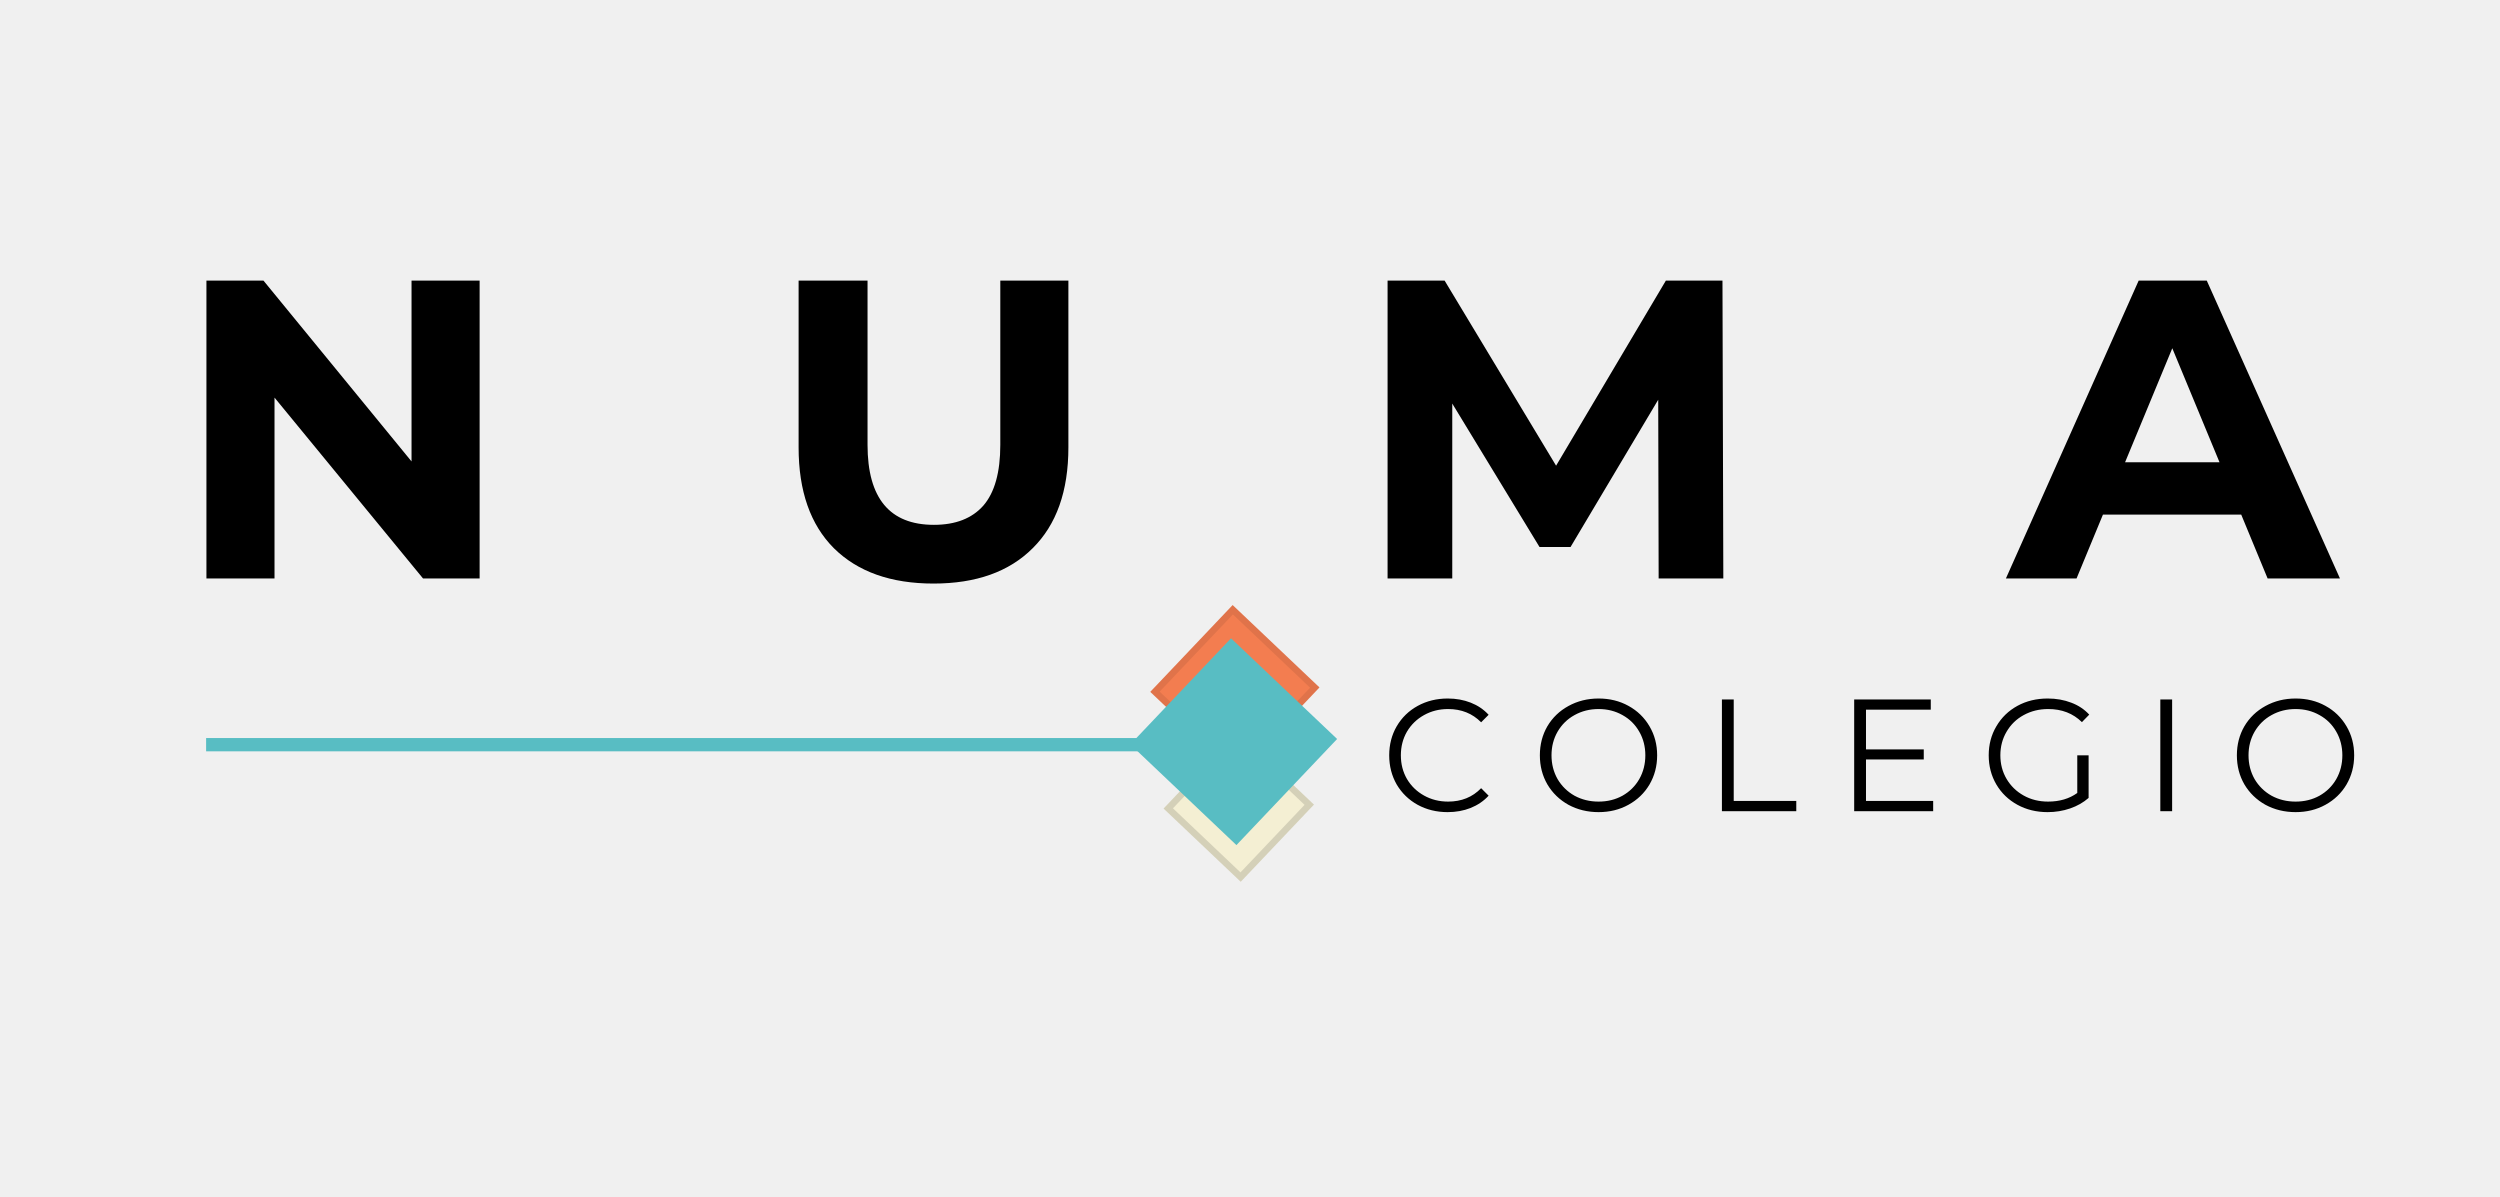
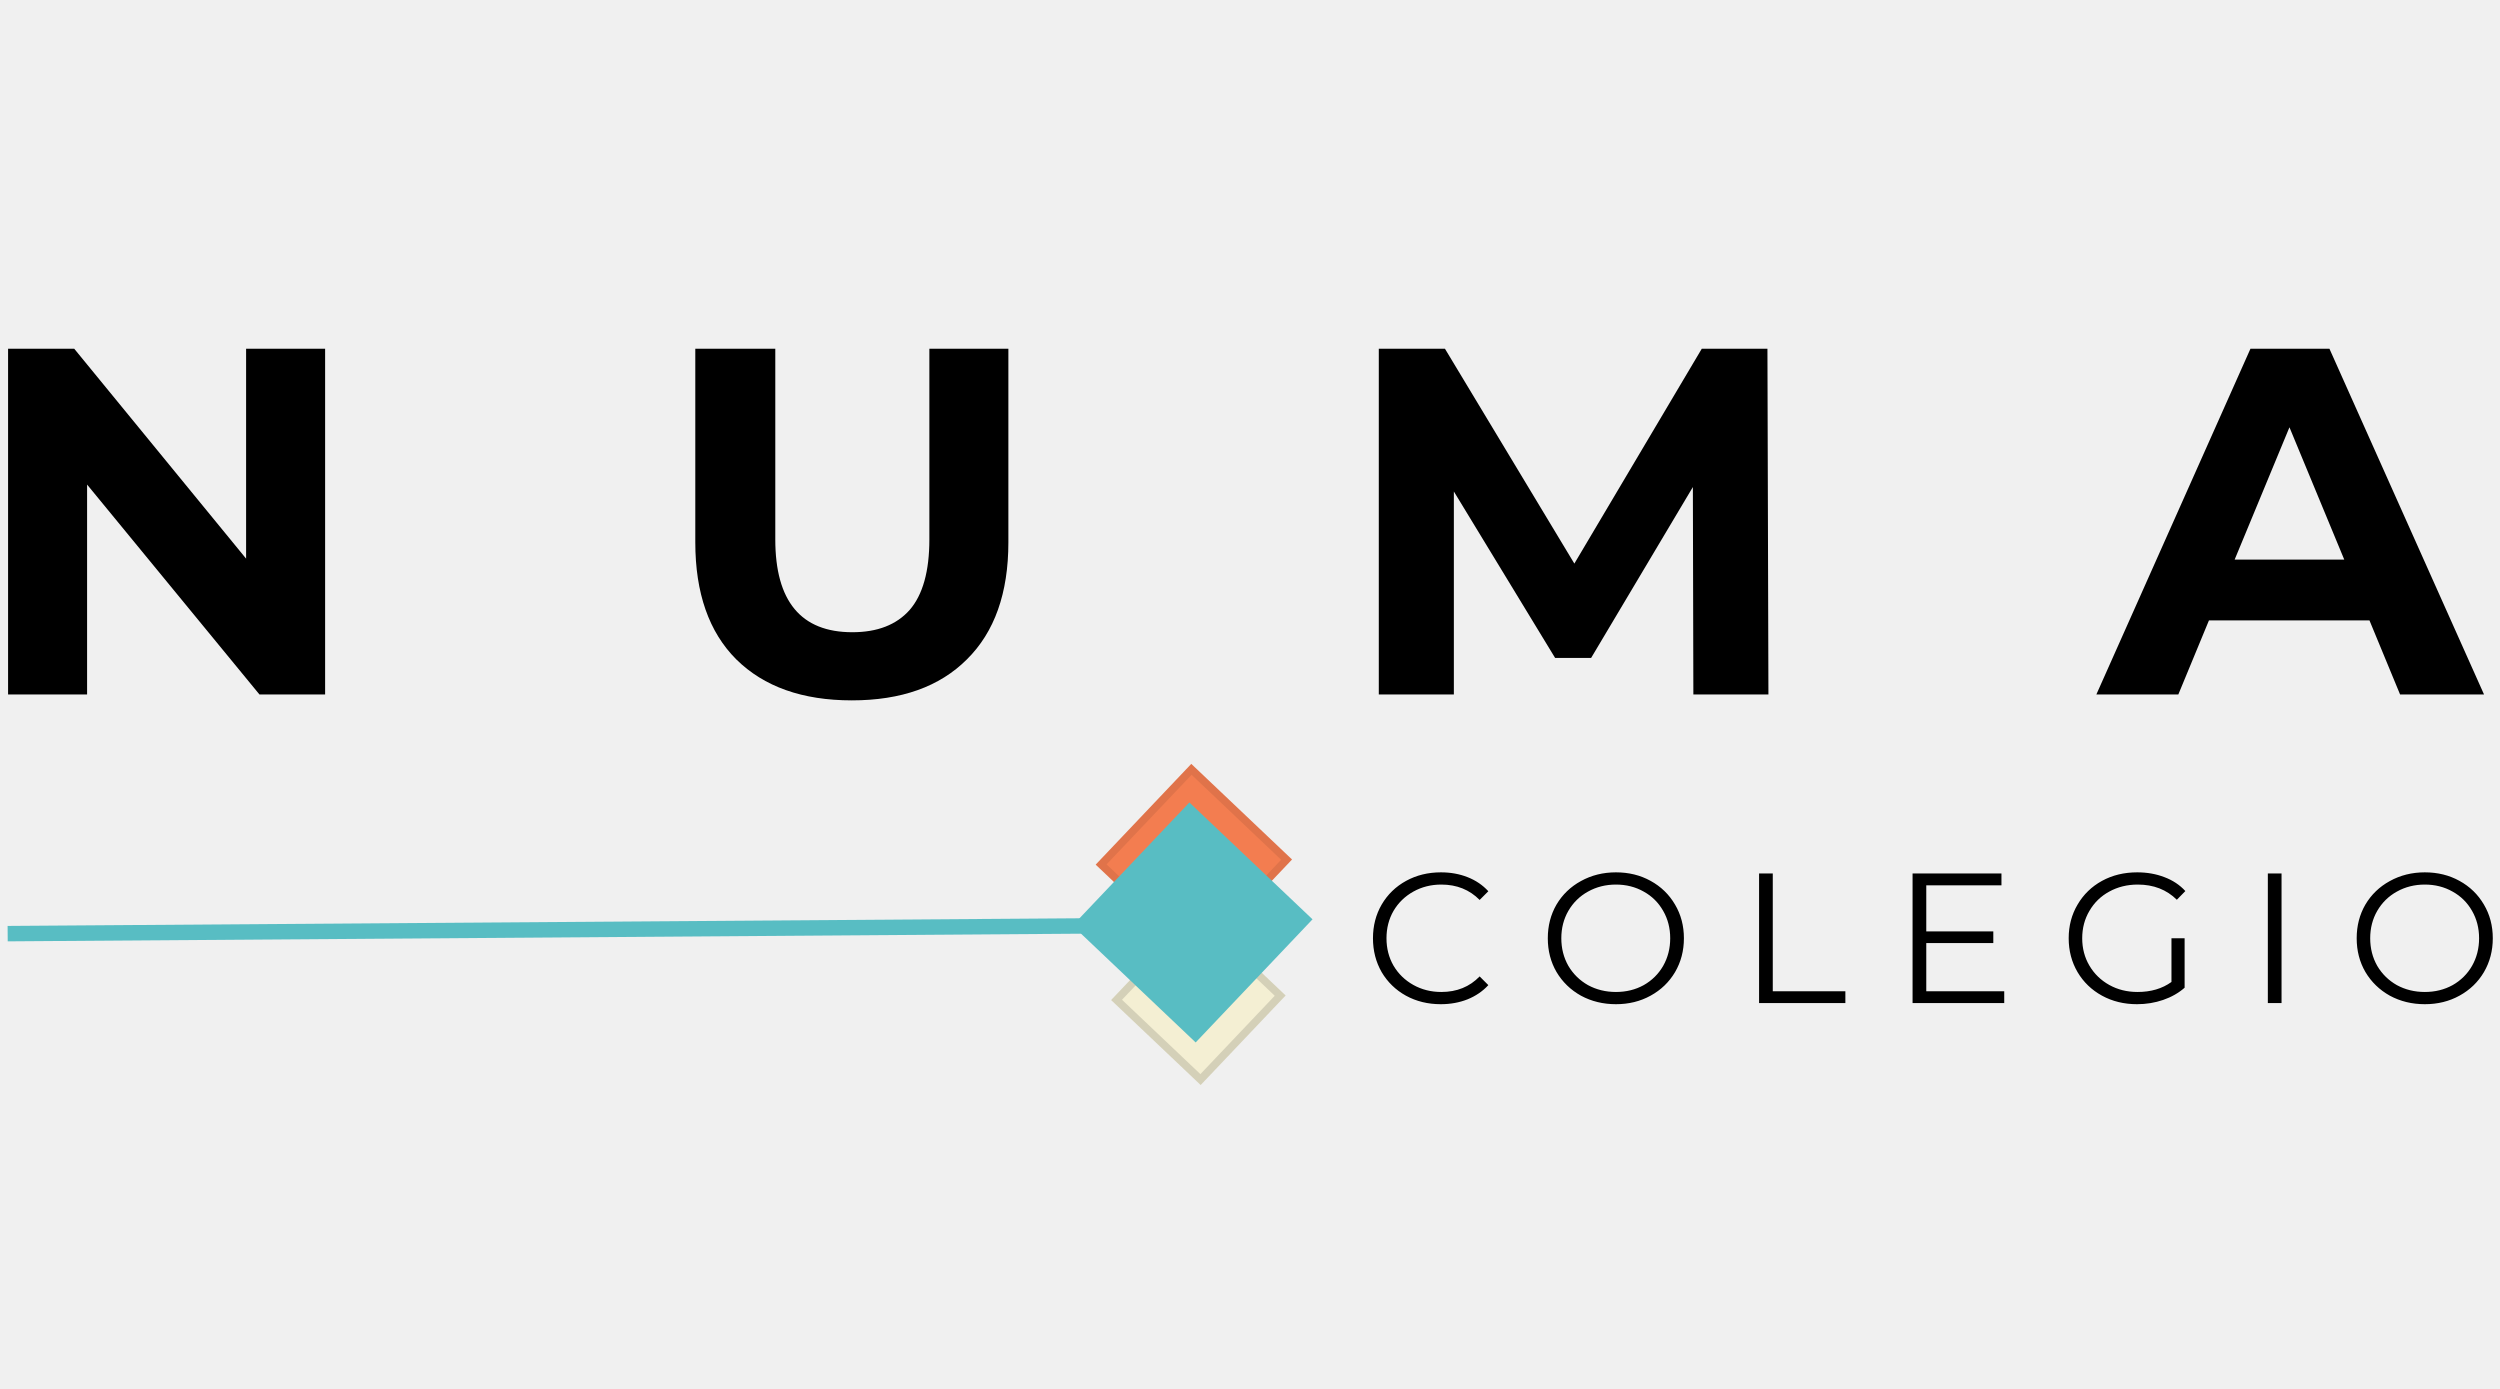
- <svg xmlns="http://www.w3.org/2000/svg" width="376" height="180" viewBox="0 0 376 180" fill="none">
+ <svg xmlns="http://www.w3.org/2000/svg" width="324" height="180" viewBox="0 0 324 180" fill="none">
  <g clip-path="url(#clip0_1_2)">
-     <rect x="185.39" y="91" width="18" height="18" transform="rotate(43.499 185.39 91)" fill="#F37D50" />
-     <rect x="185.409" y="91.707" width="17" height="17" transform="rotate(43.499 185.409 91.7069)" stroke="black" stroke-opacity="0.08" />
-     <rect x="186.013" y="110" width="16" height="16" transform="rotate(43.499 186.013 110)" fill="#F4EFD3" />
-     <rect x="186.032" y="110.707" width="15" height="15" transform="rotate(43.499 186.032 110.707)" stroke="black" stroke-opacity="0.13" />
-     <path d="M72.135 42.2V87H63.623L41.287 59.8V87H31.047V42.2H39.623L61.895 69.4V42.2H72.135ZM140.398 87.768C133.998 87.768 129.006 85.997 125.422 82.456C121.881 78.915 120.11 73.859 120.11 67.288V42.2H130.478V66.904C130.478 74.925 133.806 78.936 140.462 78.936C143.705 78.936 146.18 77.976 147.886 76.056C149.593 74.093 150.446 71.043 150.446 66.904V42.2H160.686V67.288C160.686 73.859 158.894 78.915 155.31 82.456C151.769 85.997 146.798 87.768 140.398 87.768ZM249.46 87L249.396 60.12L236.212 82.264H231.54L218.42 60.696V87H208.692V42.2H217.268L234.036 70.04L250.548 42.2H259.06L259.188 87H249.46ZM337.081 77.4H316.281L312.313 87H301.689L321.657 42.2H331.897L351.929 87H341.049L337.081 77.4ZM333.817 69.528L326.713 52.376L319.609 69.528H333.817Z" fill="black" />
-     <path d="M217.721 122.144C216.057 122.144 214.553 121.776 213.209 121.04C211.881 120.304 210.833 119.288 210.065 117.992C209.313 116.68 208.937 115.216 208.937 113.6C208.937 111.984 209.313 110.528 210.065 109.232C210.833 107.92 211.889 106.896 213.233 106.16C214.577 105.424 216.081 105.056 217.745 105.056C218.993 105.056 220.145 105.264 221.201 105.68C222.257 106.096 223.153 106.704 223.889 107.504L222.761 108.632C221.449 107.304 219.793 106.64 217.793 106.64C216.465 106.64 215.257 106.944 214.169 107.552C213.081 108.16 212.225 108.992 211.601 110.048C210.993 111.104 210.689 112.288 210.689 113.6C210.689 114.912 210.993 116.096 211.601 117.152C212.225 118.208 213.081 119.04 214.169 119.648C215.257 120.256 216.465 120.56 217.793 120.56C219.809 120.56 221.465 119.888 222.761 118.544L223.889 119.672C223.153 120.472 222.249 121.088 221.177 121.52C220.121 121.936 218.969 122.144 217.721 122.144ZM240.427 122.144C238.763 122.144 237.251 121.776 235.891 121.04C234.547 120.288 233.491 119.264 232.723 117.968C231.971 116.672 231.595 115.216 231.595 113.6C231.595 111.984 231.971 110.528 232.723 109.232C233.491 107.936 234.547 106.92 235.891 106.184C237.251 105.432 238.763 105.056 240.427 105.056C242.091 105.056 243.587 105.424 244.915 106.16C246.259 106.896 247.315 107.92 248.083 109.232C248.851 110.528 249.235 111.984 249.235 113.6C249.235 115.216 248.851 116.68 248.083 117.992C247.315 119.288 246.259 120.304 244.915 121.04C243.587 121.776 242.091 122.144 240.427 122.144ZM240.427 120.56C241.755 120.56 242.955 120.264 244.027 119.672C245.099 119.064 245.939 118.232 246.547 117.176C247.155 116.104 247.459 114.912 247.459 113.6C247.459 112.288 247.155 111.104 246.547 110.048C245.939 108.976 245.099 108.144 244.027 107.552C242.955 106.944 241.755 106.64 240.427 106.64C239.099 106.64 237.891 106.944 236.803 107.552C235.731 108.144 234.883 108.976 234.259 110.048C233.651 111.104 233.347 112.288 233.347 113.6C233.347 114.912 233.651 116.104 234.259 117.176C234.883 118.232 235.731 119.064 236.803 119.672C237.891 120.264 239.099 120.56 240.427 120.56ZM258.976 105.2H260.752V120.464H270.16V122H258.976V105.2ZM290.749 120.464V122H278.869V105.2H290.389V106.736H280.645V112.712H289.333V114.224H280.645V120.464H290.749ZM312.422 113.6H314.126V120.008C313.342 120.696 312.414 121.224 311.342 121.592C310.27 121.96 309.142 122.144 307.958 122.144C306.278 122.144 304.766 121.776 303.422 121.04C302.078 120.304 301.022 119.288 300.254 117.992C299.486 116.68 299.102 115.216 299.102 113.6C299.102 111.984 299.486 110.528 300.254 109.232C301.022 107.92 302.078 106.896 303.422 106.16C304.766 105.424 306.286 105.056 307.982 105.056C309.262 105.056 310.438 105.264 311.51 105.68C312.582 106.08 313.486 106.68 314.222 107.48L313.118 108.608C311.79 107.296 310.102 106.64 308.054 106.64C306.694 106.64 305.462 106.944 304.358 107.552C303.27 108.144 302.414 108.976 301.79 110.048C301.166 111.104 300.854 112.288 300.854 113.6C300.854 114.912 301.166 116.096 301.79 117.152C302.414 118.208 303.27 119.04 304.358 119.648C305.446 120.256 306.67 120.56 308.03 120.56C309.758 120.56 311.222 120.128 312.422 119.264V113.6ZM324.912 105.2H326.688V122H324.912V105.2ZM345.258 122.144C343.594 122.144 342.082 121.776 340.722 121.04C339.378 120.288 338.322 119.264 337.554 117.968C336.802 116.672 336.426 115.216 336.426 113.6C336.426 111.984 336.802 110.528 337.554 109.232C338.322 107.936 339.378 106.92 340.722 106.184C342.082 105.432 343.594 105.056 345.258 105.056C346.922 105.056 348.418 105.424 349.746 106.16C351.09 106.896 352.146 107.92 352.914 109.232C353.682 110.528 354.066 111.984 354.066 113.6C354.066 115.216 353.682 116.68 352.914 117.992C352.146 119.288 351.09 120.304 349.746 121.04C348.418 121.776 346.922 122.144 345.258 122.144ZM345.258 120.56C346.586 120.56 347.786 120.264 348.858 119.672C349.93 119.064 350.77 118.232 351.378 117.176C351.986 116.104 352.29 114.912 352.29 113.6C352.29 112.288 351.986 111.104 351.378 110.048C350.77 108.976 349.93 108.144 348.858 107.552C347.786 106.944 346.586 106.64 345.258 106.64C343.93 106.64 342.722 106.944 341.634 107.552C340.562 108.144 339.714 108.976 339.09 110.048C338.482 111.104 338.178 112.288 338.178 113.6C338.178 114.912 338.482 116.104 339.09 117.176C339.714 118.232 340.562 119.064 341.634 119.672C342.722 120.264 343.93 120.56 345.258 120.56Z" fill="black" />
-     <rect x="185.144" y="96" width="22" height="22" transform="rotate(43.499 185.144 96)" fill="#58BDC3" />
-     <line x1="31" y1="112" x2="172" y2="112" stroke="#58BDC3" stroke-width="2" />
+     <rect x="154.39" y="99" width="18" height="18" transform="rotate(43.499 154.39 99)" fill="#F37D50" />
+     <rect x="154.409" y="99.707" width="17" height="17" transform="rotate(43.499 154.409 99.7069)" stroke="black" stroke-opacity="0.08" />
+     <rect x="155.013" y="118" width="16" height="16" transform="rotate(43.499 155.013 118)" fill="#F4EFD3" />
+     <rect x="155.032" y="118.707" width="15" height="15" transform="rotate(43.499 155.032 118.707)" stroke="black" stroke-opacity="0.13" />
+     <path d="M42.135 45.2V90H33.623L11.287 62.8V90H1.047V45.2H9.623L31.895 72.4V45.2H42.135ZM110.398 90.768C103.998 90.768 99.007 88.997 95.422 85.456C91.881 81.915 90.111 76.859 90.111 70.288V45.2H100.478V69.904C100.478 77.925 103.806 81.936 110.462 81.936C113.705 81.936 116.18 80.976 117.886 79.056C119.593 77.093 120.446 74.043 120.446 69.904V45.2H130.686V70.288C130.686 76.859 128.894 81.915 125.31 85.456C121.769 88.997 116.798 90.768 110.398 90.768ZM219.46 90L219.396 63.12L206.212 85.264H201.54L188.42 63.696V90H178.692V45.2H187.268L204.036 73.04L220.548 45.2H229.06L229.188 90H219.46ZM307.081 80.4H286.281L282.313 90H271.689L291.657 45.2H301.897L321.929 90H311.049L307.081 80.4ZM303.817 72.528L296.713 55.376L289.609 72.528H303.817Z" fill="black" />
+     <path d="M186.721 130.144C185.057 130.144 183.553 129.776 182.209 129.04C180.881 128.304 179.833 127.288 179.065 125.992C178.313 124.68 177.937 123.216 177.937 121.6C177.937 119.984 178.313 118.528 179.065 117.232C179.833 115.92 180.889 114.896 182.233 114.16C183.577 113.424 185.081 113.056 186.745 113.056C187.993 113.056 189.145 113.264 190.201 113.68C191.257 114.096 192.153 114.704 192.889 115.504L191.761 116.632C190.449 115.304 188.793 114.64 186.793 114.64C185.465 114.64 184.257 114.944 183.169 115.552C182.081 116.16 181.225 116.992 180.601 118.048C179.993 119.104 179.689 120.288 179.689 121.6C179.689 122.912 179.993 124.096 180.601 125.152C181.225 126.208 182.081 127.04 183.169 127.648C184.257 128.256 185.465 128.56 186.793 128.56C188.809 128.56 190.465 127.888 191.761 126.544L192.889 127.672C192.153 128.472 191.249 129.088 190.177 129.52C189.121 129.936 187.969 130.144 186.721 130.144ZM209.427 130.144C207.763 130.144 206.251 129.776 204.891 129.04C203.547 128.288 202.491 127.264 201.723 125.968C200.971 124.672 200.595 123.216 200.595 121.6C200.595 119.984 200.971 118.528 201.723 117.232C202.491 115.936 203.547 114.92 204.891 114.184C206.251 113.432 207.763 113.056 209.427 113.056C211.091 113.056 212.587 113.424 213.915 114.16C215.259 114.896 216.315 115.92 217.083 117.232C217.851 118.528 218.235 119.984 218.235 121.6C218.235 123.216 217.851 124.68 217.083 125.992C216.315 127.288 215.259 128.304 213.915 129.04C212.587 129.776 211.091 130.144 209.427 130.144ZM209.427 128.56C210.755 128.56 211.955 128.264 213.027 127.672C214.099 127.064 214.939 126.232 215.547 125.176C216.155 124.104 216.459 122.912 216.459 121.6C216.459 120.288 216.155 119.104 215.547 118.048C214.939 116.976 214.099 116.144 213.027 115.552C211.955 114.944 210.755 114.64 209.427 114.64C208.099 114.64 206.891 114.944 205.803 115.552C204.731 116.144 203.883 116.976 203.259 118.048C202.651 119.104 202.347 120.288 202.347 121.6C202.347 122.912 202.651 124.104 203.259 125.176C203.883 126.232 204.731 127.064 205.803 127.672C206.891 128.264 208.099 128.56 209.427 128.56ZM227.976 113.2H229.752V128.464H239.16V130H227.976V113.2ZM259.749 128.464V130H247.869V113.2H259.389V114.736H249.645V120.712H258.333V122.224H249.645V128.464H259.749ZM281.422 121.6H283.126V128.008C282.342 128.696 281.414 129.224 280.342 129.592C279.27 129.96 278.142 130.144 276.958 130.144C275.278 130.144 273.766 129.776 272.422 129.04C271.078 128.304 270.022 127.288 269.254 125.992C268.486 124.68 268.102 123.216 268.102 121.6C268.102 119.984 268.486 118.528 269.254 117.232C270.022 115.92 271.078 114.896 272.422 114.16C273.766 113.424 275.286 113.056 276.982 113.056C278.262 113.056 279.438 113.264 280.51 113.68C281.582 114.08 282.486 114.68 283.222 115.48L282.118 116.608C280.79 115.296 279.102 114.64 277.054 114.64C275.694 114.64 274.462 114.944 273.358 115.552C272.27 116.144 271.414 116.976 270.79 118.048C270.166 119.104 269.854 120.288 269.854 121.6C269.854 122.912 270.166 124.096 270.79 125.152C271.414 126.208 272.27 127.04 273.358 127.648C274.446 128.256 275.67 128.56 277.03 128.56C278.758 128.56 280.222 128.128 281.422 127.264V121.6ZM293.912 113.2H295.688V130H293.912V113.2ZM314.258 130.144C312.594 130.144 311.082 129.776 309.722 129.04C308.378 128.288 307.322 127.264 306.554 125.968C305.802 124.672 305.426 123.216 305.426 121.6C305.426 119.984 305.802 118.528 306.554 117.232C307.322 115.936 308.378 114.92 309.722 114.184C311.082 113.432 312.594 113.056 314.258 113.056C315.922 113.056 317.418 113.424 318.746 114.16C320.09 114.896 321.146 115.92 321.914 117.232C322.682 118.528 323.066 119.984 323.066 121.6C323.066 123.216 322.682 124.68 321.914 125.992C321.146 127.288 320.09 128.304 318.746 129.04C317.418 129.776 315.922 130.144 314.258 130.144ZM314.258 128.56C315.586 128.56 316.786 128.264 317.858 127.672C318.93 127.064 319.77 126.232 320.378 125.176C320.986 124.104 321.29 122.912 321.29 121.6C321.29 120.288 320.986 119.104 320.378 118.048C319.77 116.976 318.93 116.144 317.858 115.552C316.786 114.944 315.586 114.64 314.258 114.64C312.93 114.64 311.722 114.944 310.634 115.552C309.562 116.144 308.714 116.976 308.09 118.048C307.482 119.104 307.178 120.288 307.178 121.6C307.178 122.912 307.482 124.104 308.09 125.176C308.714 126.232 309.562 127.064 310.634 127.672C311.722 128.264 312.93 128.56 314.258 128.56Z" fill="black" />
+     <rect x="154.144" y="104" width="22" height="22" transform="rotate(43.499 154.144 104)" fill="#58BDC3" />
+     <line x1="0.993" y1="121" x2="141.989" y2="119.993" stroke="#58BDC3" stroke-width="2" />
  </g>
  <defs>
    <clipPath id="clip0_1_2">
-       <rect width="376" height="180" fill="white" />
+       <rect width="324" height="180" fill="white" />
    </clipPath>
  </defs>
</svg>
